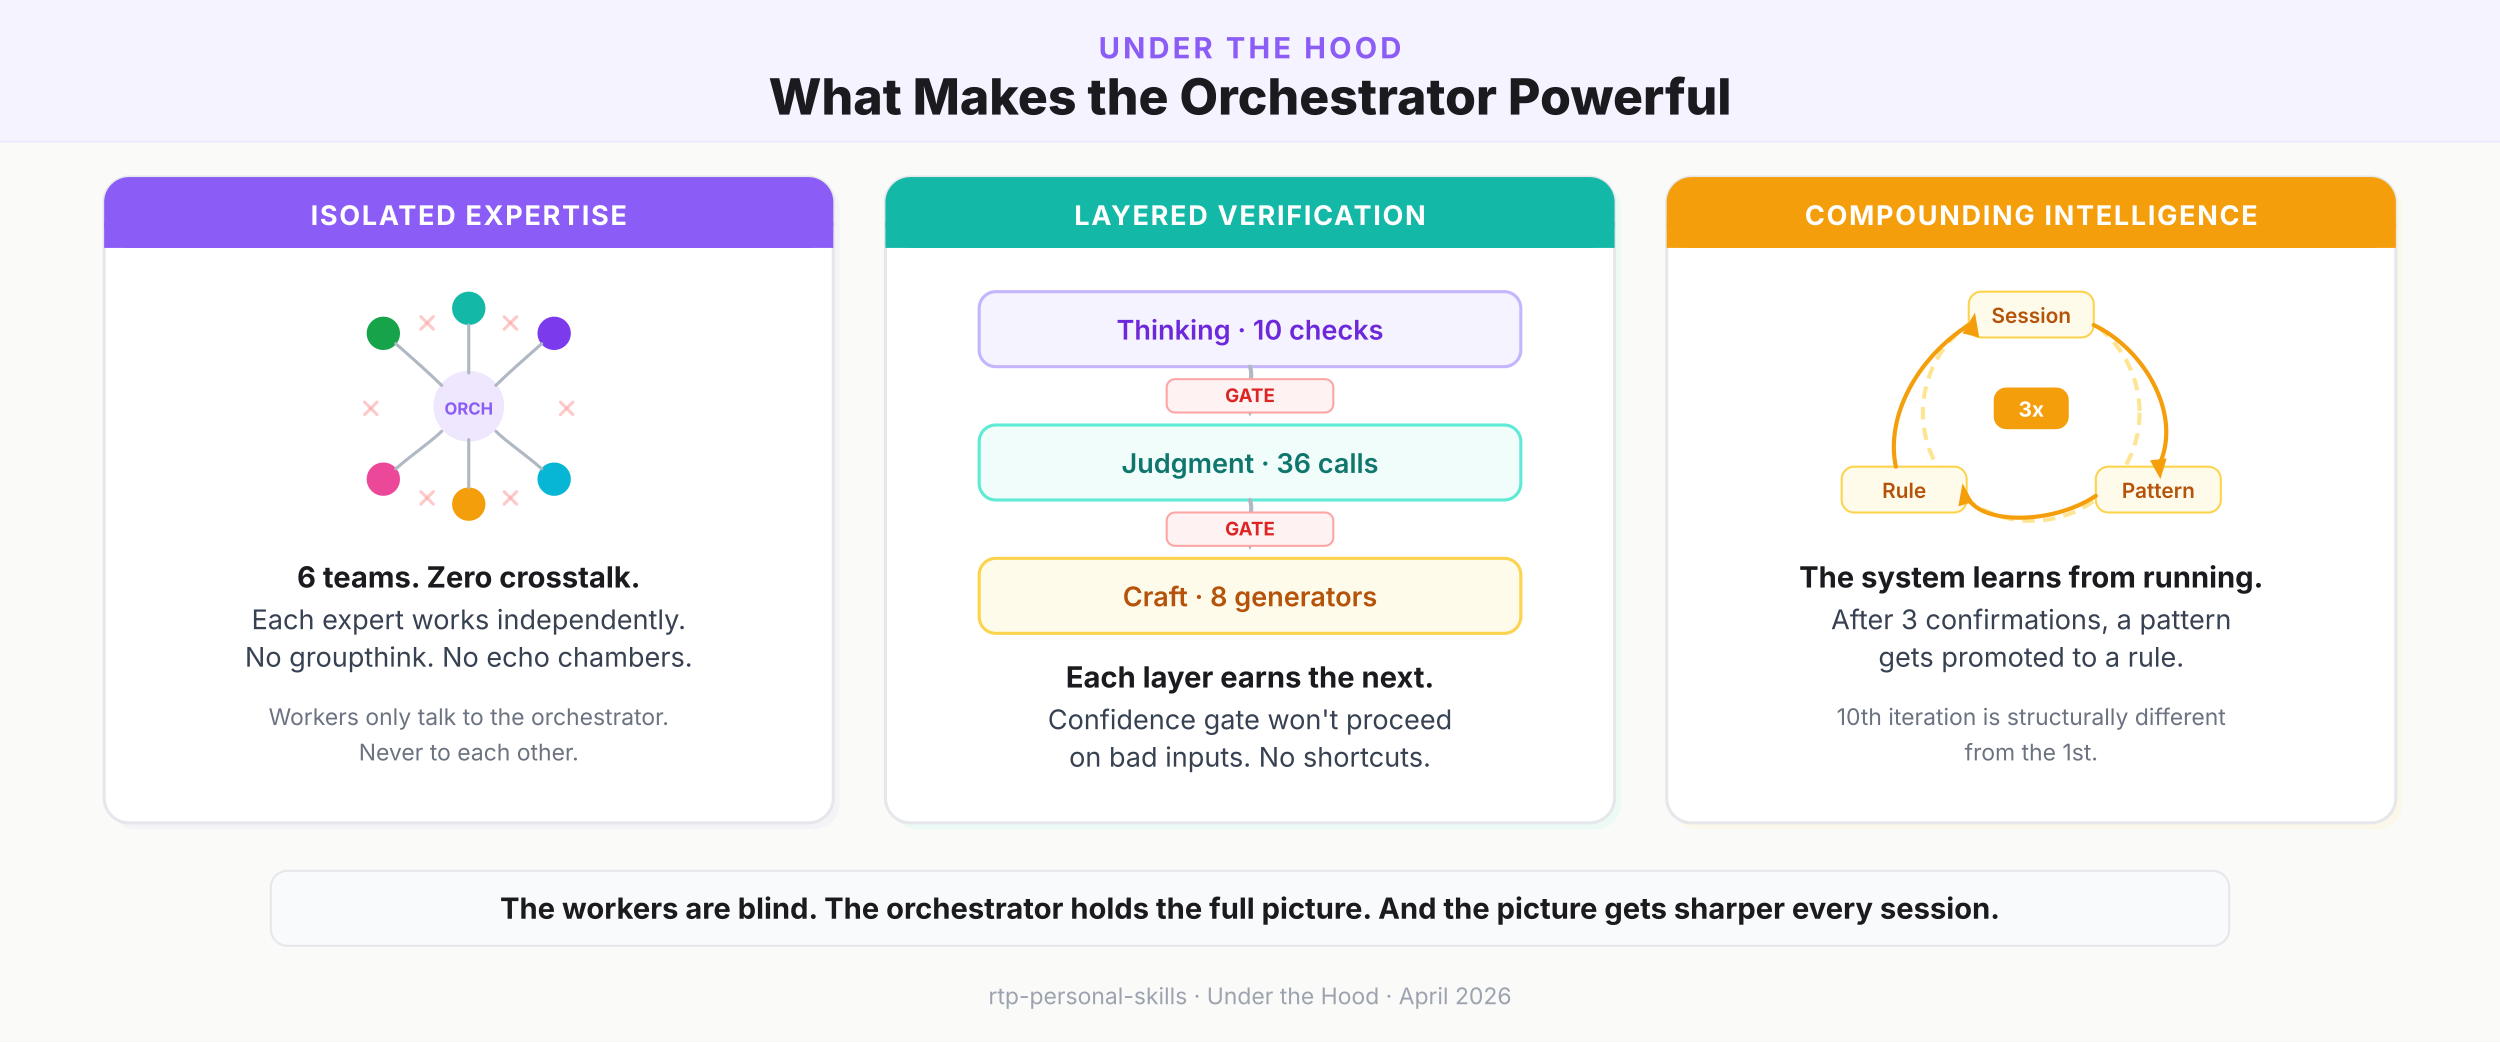
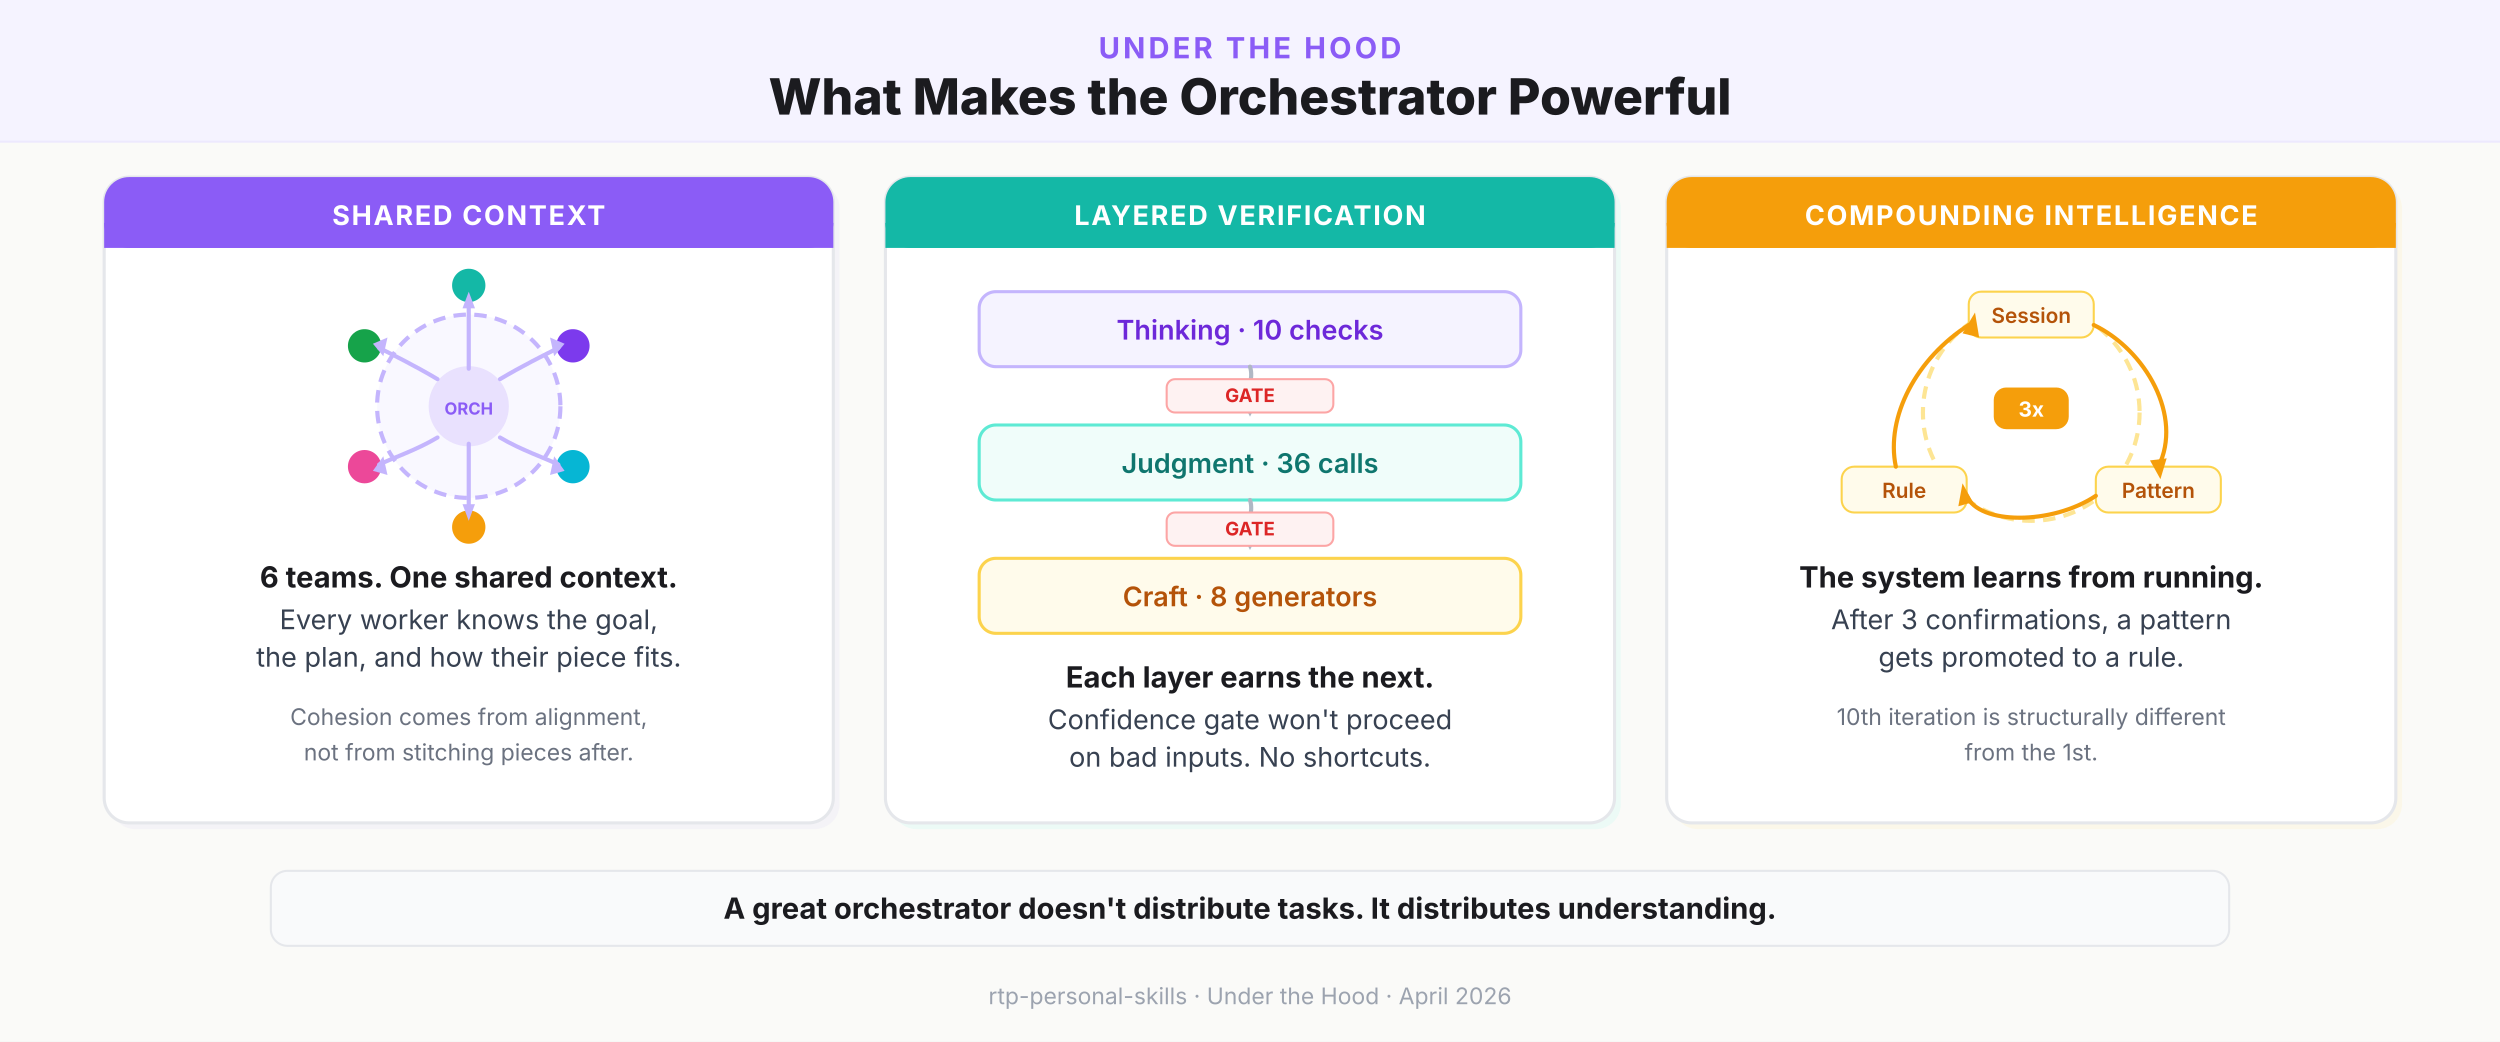
<svg xmlns="http://www.w3.org/2000/svg" viewBox="0 0 1200 500" width="1200" height="500">
  <rect x="0" y="0" width="1200" height="500" rx="0" fill="#FAFAF8" />
  <rect x="0" y="0" width="1200" height="68" fill="#F5F3FF" />
  <line x1="0" y1="68" x2="1200" y2="68" stroke="#EDE9FE" stroke-width="1" />
  <text x="600" y="28" text-anchor="middle" font-family="Inter, Segoe UI, sans-serif" font-size="14" font-weight="700" fill="#8B5CF6" letter-spacing="1.5">UNDER THE HOOD</text>
  <text x="600" y="55" text-anchor="middle" font-family="Inter, Segoe UI, sans-serif" font-size="24" font-weight="800" fill="#1B1B1F">What Makes the Orchestrator Powerful</text>
  <rect x="53" y="88" width="350" height="310" rx="12" fill="#E9E5F5" opacity="0.3" />
  <rect x="50" y="85" width="350" height="310" rx="12" fill="#FFFFFF" stroke="#E5E7EB" stroke-width="1.5" />
  <rect x="50" y="85" width="350" height="34" rx="12" fill="#8B5CF6" />
  <rect x="50" y="107" width="350" height="12" fill="#8B5CF6" />
-   <text x="225" y="108" text-anchor="middle" font-family="Inter, Segoe UI, sans-serif" font-size="13" font-weight="700" fill="#FFFFFF" letter-spacing="0.8">ISOLATED EXPERTISE</text>
-   <circle cx="225" cy="195" r="16" fill="#8B5CF6" opacity="0.15" stroke="#8B5CF6" stroke-width="2" />
+   <text x="225" y="108" text-anchor="middle" font-family="Inter, Segoe UI, sans-serif" font-size="13" font-weight="700" fill="#FFFFFF" letter-spacing="0.8">SHARED CONTEXT</text>
+   <circle cx="225" cy="195" r="44" fill="#F5F3FF" fill-opacity="0.5" stroke="#C4B5FD" stroke-width="2" stroke-dasharray="6 4" />
+   <circle cx="225" cy="195" r="18" fill="#8B5CF6" opacity="0.15" stroke="#8B5CF6" stroke-width="2.5" />
  <text x="225" y="199" text-anchor="middle" font-family="Inter, Segoe UI, sans-serif" font-size="8" font-weight="700" fill="#8B5CF6">ORCH</text>
-   <circle cx="225" cy="148" r="8" fill="#14B8A6" />
-   <path d="M 225,156 C 225,162 225,172 225,179" stroke="#B0B8C4" stroke-width="1.5" fill="none" stroke-linecap="round" />
-   <circle cx="266" cy="160" r="8" fill="#7C3AED" />
-   <path d="M 260,165 C 252,172 243,180 238,185" stroke="#B0B8C4" stroke-width="1.5" fill="none" stroke-linecap="round" />
-   <circle cx="266" cy="230" r="8" fill="#06B6D4" />
-   <path d="M 260,225 C 252,218 243,212 238,207" stroke="#B0B8C4" stroke-width="1.5" fill="none" stroke-linecap="round" />
-   <circle cx="225" cy="242" r="8" fill="#F59E0B" />
-   <path d="M 225,234 C 225,228 225,218 225,211" stroke="#B0B8C4" stroke-width="1.5" fill="none" stroke-linecap="round" />
-   <circle cx="184" cy="230" r="8" fill="#EC4899" />
-   <path d="M 190,225 C 198,218 207,212 212,207" stroke="#B0B8C4" stroke-width="1.5" fill="none" stroke-linecap="round" />
-   <circle cx="184" cy="160" r="8" fill="#16A34A" />
-   <path d="M 190,165 C 198,172 207,180 212,185" stroke="#B0B8C4" stroke-width="1.5" fill="none" stroke-linecap="round" />
-   <line x1="242" y1="152" x2="248" y2="158" stroke="#FCA5A5" stroke-width="1.5" stroke-linecap="round" opacity="0.6" />
-   <line x1="248" y1="152" x2="242" y2="158" stroke="#FCA5A5" stroke-width="1.5" stroke-linecap="round" opacity="0.6" />
-   <line x1="269" y1="193" x2="275" y2="199" stroke="#FCA5A5" stroke-width="1.5" stroke-linecap="round" opacity="0.6" />
-   <line x1="275" y1="193" x2="269" y2="199" stroke="#FCA5A5" stroke-width="1.5" stroke-linecap="round" opacity="0.6" />
-   <line x1="242" y1="236" x2="248" y2="242" stroke="#FCA5A5" stroke-width="1.5" stroke-linecap="round" opacity="0.6" />
-   <line x1="248" y1="236" x2="242" y2="242" stroke="#FCA5A5" stroke-width="1.5" stroke-linecap="round" opacity="0.6" />
-   <line x1="202" y1="236" x2="208" y2="242" stroke="#FCA5A5" stroke-width="1.5" stroke-linecap="round" opacity="0.6" />
-   <line x1="208" y1="236" x2="202" y2="242" stroke="#FCA5A5" stroke-width="1.5" stroke-linecap="round" opacity="0.6" />
-   <line x1="175" y1="193" x2="181" y2="199" stroke="#FCA5A5" stroke-width="1.5" stroke-linecap="round" opacity="0.6" />
-   <line x1="181" y1="193" x2="175" y2="199" stroke="#FCA5A5" stroke-width="1.5" stroke-linecap="round" opacity="0.6" />
-   <line x1="202" y1="152" x2="208" y2="158" stroke="#FCA5A5" stroke-width="1.5" stroke-linecap="round" opacity="0.6" />
-   <line x1="208" y1="152" x2="202" y2="158" stroke="#FCA5A5" stroke-width="1.5" stroke-linecap="round" opacity="0.6" />
-   <text x="225" y="282" text-anchor="middle" font-family="Inter, Segoe UI, sans-serif" font-size="14" font-weight="700" fill="#1B1B1F">6 teams. Zero crosstalk.</text>
-   <text x="225" y="302" text-anchor="middle" font-family="Inter, Segoe UI, sans-serif" font-size="13" fill="#374151">Each expert works independently.</text>
-   <text x="225" y="320" text-anchor="middle" font-family="Inter, Segoe UI, sans-serif" font-size="13" fill="#374151">No groupthink. No echo chambers.</text>
-   <text x="225" y="348" text-anchor="middle" font-family="Inter, Segoe UI, sans-serif" font-size="11" fill="#6B7280">Workers only talk to the orchestrator.</text>
-   <text x="225" y="365" text-anchor="middle" font-family="Inter, Segoe UI, sans-serif" font-size="11" fill="#6B7280">Never to each other.</text>
+   <circle cx="225" cy="137" r="8" fill="#14B8A6" />
+   <circle cx="275" cy="166" r="8" fill="#7C3AED" />
+   <circle cx="275" cy="224" r="8" fill="#06B6D4" />
+   <circle cx="225" cy="253" r="8" fill="#F59E0B" />
+   <circle cx="175" cy="224" r="8" fill="#EC4899" />
+   <circle cx="175" cy="166" r="8" fill="#16A34A" />
+   <path d="M 225,177 C 225,168 225,155 225,145" stroke="#C4B5FD" stroke-width="2" fill="none" stroke-linecap="round" />
+   <polygon points="222,148 225,140 228,148" fill="#C4B5FD" />
+   <path d="M 240,182 C 250,176 262,170 268,167" stroke="#C4B5FD" stroke-width="2" fill="none" stroke-linecap="round" />
+   <polygon points="264,162 271,165 266,171" fill="#C4B5FD" />
+   <path d="M 240,210 C 250,216 262,220 268,223" stroke="#C4B5FD" stroke-width="2" fill="none" stroke-linecap="round" />
+   <polygon points="266,219 271,226 264,228" fill="#C4B5FD" />
+   <path d="M 225,213 C 225,224 225,238 225,245" stroke="#C4B5FD" stroke-width="2" fill="none" stroke-linecap="round" />
+   <polygon points="222,242 225,250 228,242" fill="#C4B5FD" />
+   <path d="M 210,210 C 200,216 188,220 182,223" stroke="#C4B5FD" stroke-width="2" fill="none" stroke-linecap="round" />
+   <polygon points="186,228 179,226 184,219" fill="#C4B5FD" />
+   <path d="M 210,182 C 200,176 188,170 182,167" stroke="#C4B5FD" stroke-width="2" fill="none" stroke-linecap="round" />
+   <polygon points="184,171 179,165 186,162" fill="#C4B5FD" />
+   <text x="225" y="282" text-anchor="middle" font-family="Inter, Segoe UI, sans-serif" font-size="14" font-weight="700" fill="#1B1B1F">6 teams. One shared context.</text>
+   <text x="225" y="302" text-anchor="middle" font-family="Inter, Segoe UI, sans-serif" font-size="13" fill="#374151">Every worker knows the goal,</text>
+   <text x="225" y="320" text-anchor="middle" font-family="Inter, Segoe UI, sans-serif" font-size="13" fill="#374151">the plan, and how their piece fits.</text>
+   <text x="225" y="348" text-anchor="middle" font-family="Inter, Segoe UI, sans-serif" font-size="11" fill="#6B7280">Cohesion comes from alignment,</text>
+   <text x="225" y="365" text-anchor="middle" font-family="Inter, Segoe UI, sans-serif" font-size="11" fill="#6B7280">not from stitching pieces after.</text>
  <rect x="428" y="88" width="350" height="310" rx="12" fill="#CCFBF1" opacity="0.3" />
  <rect x="425" y="85" width="350" height="310" rx="12" fill="#FFFFFF" stroke="#E5E7EB" stroke-width="1.5" />
  <rect x="425" y="85" width="350" height="34" rx="12" fill="#14B8A6" />
  <rect x="425" y="107" width="350" height="12" fill="#14B8A6" />
  <text x="600" y="108" text-anchor="middle" font-family="Inter, Segoe UI, sans-serif" font-size="13" font-weight="700" fill="#FFFFFF" letter-spacing="0.8">LAYERED VERIFICATION</text>
  <rect x="470" y="140" width="260" height="36" rx="8" fill="#F5F3FF" stroke="#C4B5FD" stroke-width="1.5" />
  <text x="600" y="163" text-anchor="middle" font-family="Inter, Segoe UI, sans-serif" font-size="13" font-weight="600" fill="#6D28D9">Thinking  ·  10 checks</text>
  <path d="M 600,176 C 602,182 598,188 600,194" stroke="#B0B8C4" stroke-width="2" fill="none" stroke-linecap="round" />
  <polygon points="596,192 600,200 604,192" fill="#B0B8C4" />
  <rect x="560" y="182" width="80" height="16" rx="4" fill="#FEF2F2" stroke="#FCA5A5" stroke-width="1" />
  <text x="600" y="193" text-anchor="middle" font-family="Inter, Segoe UI, sans-serif" font-size="9" font-weight="700" fill="#DC2626">GATE</text>
  <rect x="470" y="204" width="260" height="36" rx="8" fill="#F0FDFA" stroke="#5EEAD4" stroke-width="1.5" />
  <text x="600" y="227" text-anchor="middle" font-family="Inter, Segoe UI, sans-serif" font-size="13" font-weight="600" fill="#0F766E">Judgment  ·  36 calls</text>
  <path d="M 600,240 C 602,246 598,252 600,258" stroke="#B0B8C4" stroke-width="2" fill="none" stroke-linecap="round" />
  <polygon points="596,256 600,264 604,256" fill="#B0B8C4" />
  <rect x="560" y="246" width="80" height="16" rx="4" fill="#FEF2F2" stroke="#FCA5A5" stroke-width="1" />
  <text x="600" y="257" text-anchor="middle" font-family="Inter, Segoe UI, sans-serif" font-size="9" font-weight="700" fill="#DC2626">GATE</text>
  <rect x="470" y="268" width="260" height="36" rx="8" fill="#FFFBEB" stroke="#FCD34D" stroke-width="1.5" />
  <text x="600" y="291" text-anchor="middle" font-family="Inter, Segoe UI, sans-serif" font-size="13" font-weight="600" fill="#B45309">Craft  ·  8 generators</text>
  <text x="600" y="330" text-anchor="middle" font-family="Inter, Segoe UI, sans-serif" font-size="14" font-weight="700" fill="#1B1B1F">Each layer earns the next.</text>
  <text x="600" y="350" text-anchor="middle" font-family="Inter, Segoe UI, sans-serif" font-size="13" fill="#374151">Confidence gate won't proceed</text>
  <text x="600" y="368" text-anchor="middle" font-family="Inter, Segoe UI, sans-serif" font-size="13" fill="#374151">on bad inputs. No shortcuts.</text>
  <rect x="803" y="88" width="350" height="310" rx="12" fill="#FEF3C7" opacity="0.3" />
  <rect x="800" y="85" width="350" height="310" rx="12" fill="#FFFFFF" stroke="#E5E7EB" stroke-width="1.5" />
  <rect x="800" y="85" width="350" height="34" rx="12" fill="#F59E0B" />
  <rect x="800" y="107" width="350" height="12" fill="#F59E0B" />
  <text x="975" y="108" text-anchor="middle" font-family="Inter, Segoe UI, sans-serif" font-size="13" font-weight="700" fill="#FFFFFF" letter-spacing="0.8">COMPOUNDING INTELLIGENCE</text>
  <circle cx="975" cy="198" r="52" fill="none" stroke="#FCD34D" stroke-width="2" stroke-dasharray="6 4" opacity="0.6" />
  <rect x="945" y="140" width="60" height="22" rx="6" fill="#FFFBEB" stroke="#FCD34D" stroke-width="1" />
  <text x="975" y="155" text-anchor="middle" font-family="Inter, Segoe UI, sans-serif" font-size="10" font-weight="600" fill="#B45309">Session</text>
  <rect x="1006" y="224" width="60" height="22" rx="6" fill="#FFFBEB" stroke="#FCD34D" stroke-width="1" />
  <text x="1036" y="239" text-anchor="middle" font-family="Inter, Segoe UI, sans-serif" font-size="10" font-weight="600" fill="#B45309">Pattern</text>
  <rect x="884" y="224" width="60" height="22" rx="6" fill="#FFFBEB" stroke="#FCD34D" stroke-width="1" />
  <text x="914" y="239" text-anchor="middle" font-family="Inter, Segoe UI, sans-serif" font-size="10" font-weight="600" fill="#B45309">Rule</text>
  <path d="M 1005,156 C 1030,168 1048,200 1036,224" stroke="#F59E0B" stroke-width="2" fill="none" stroke-linecap="round" />
  <polygon points="1032,221 1037,230 1040,220" fill="#F59E0B" />
  <path d="M 1006,238 C 985,252 950,252 944,238" stroke="#F59E0B" stroke-width="2" fill="none" stroke-linecap="round" />
  <polygon points="947,241 942,232 940,243" fill="#F59E0B" />
  <path d="M 910,224 C 905,200 920,172 945,156" stroke="#F59E0B" stroke-width="2" fill="none" stroke-linecap="round" />
  <polygon points="942,160 948,150 950,162" fill="#F59E0B" />
  <rect x="957" y="186" width="36" height="20" rx="6" fill="#F59E0B" />
  <text x="975" y="200" text-anchor="middle" font-family="Inter, Segoe UI, sans-serif" font-size="10" font-weight="700" fill="#FFFFFF">3x</text>
  <text x="975" y="282" text-anchor="middle" font-family="Inter, Segoe UI, sans-serif" font-size="14" font-weight="700" fill="#1B1B1F">The system learns from running.</text>
  <text x="975" y="302" text-anchor="middle" font-family="Inter, Segoe UI, sans-serif" font-size="13" fill="#374151">After 3 confirmations, a pattern</text>
  <text x="975" y="320" text-anchor="middle" font-family="Inter, Segoe UI, sans-serif" font-size="13" fill="#374151">gets promoted to a rule.</text>
  <text x="975" y="348" text-anchor="middle" font-family="Inter, Segoe UI, sans-serif" font-size="11" fill="#6B7280">10th iteration is structurally different</text>
  <text x="975" y="365" text-anchor="middle" font-family="Inter, Segoe UI, sans-serif" font-size="11" fill="#6B7280">from the 1st.</text>
  <rect x="130" y="418" width="940" height="36" rx="8" fill="#F9FAFB" stroke="#E5E7EB" stroke-width="1" />
-   <text x="600" y="441" text-anchor="middle" font-family="Inter, Segoe UI, sans-serif" font-size="14" font-weight="700" fill="#1B1B1F">The workers are blind. The orchestrator holds the full picture. And the picture gets sharper every session.</text>
+   <text x="600" y="441" text-anchor="middle" font-family="Inter, Segoe UI, sans-serif" font-size="14" font-weight="700" fill="#1B1B1F">A great orchestrator doesn't distribute tasks. It distributes understanding.</text>
  <text x="600" y="482" text-anchor="middle" font-family="Inter, Segoe UI, sans-serif" font-size="11" fill="#9CA3AF">rtp-personal-skills  ·  Under the Hood  ·  April 2026</text>
</svg>
